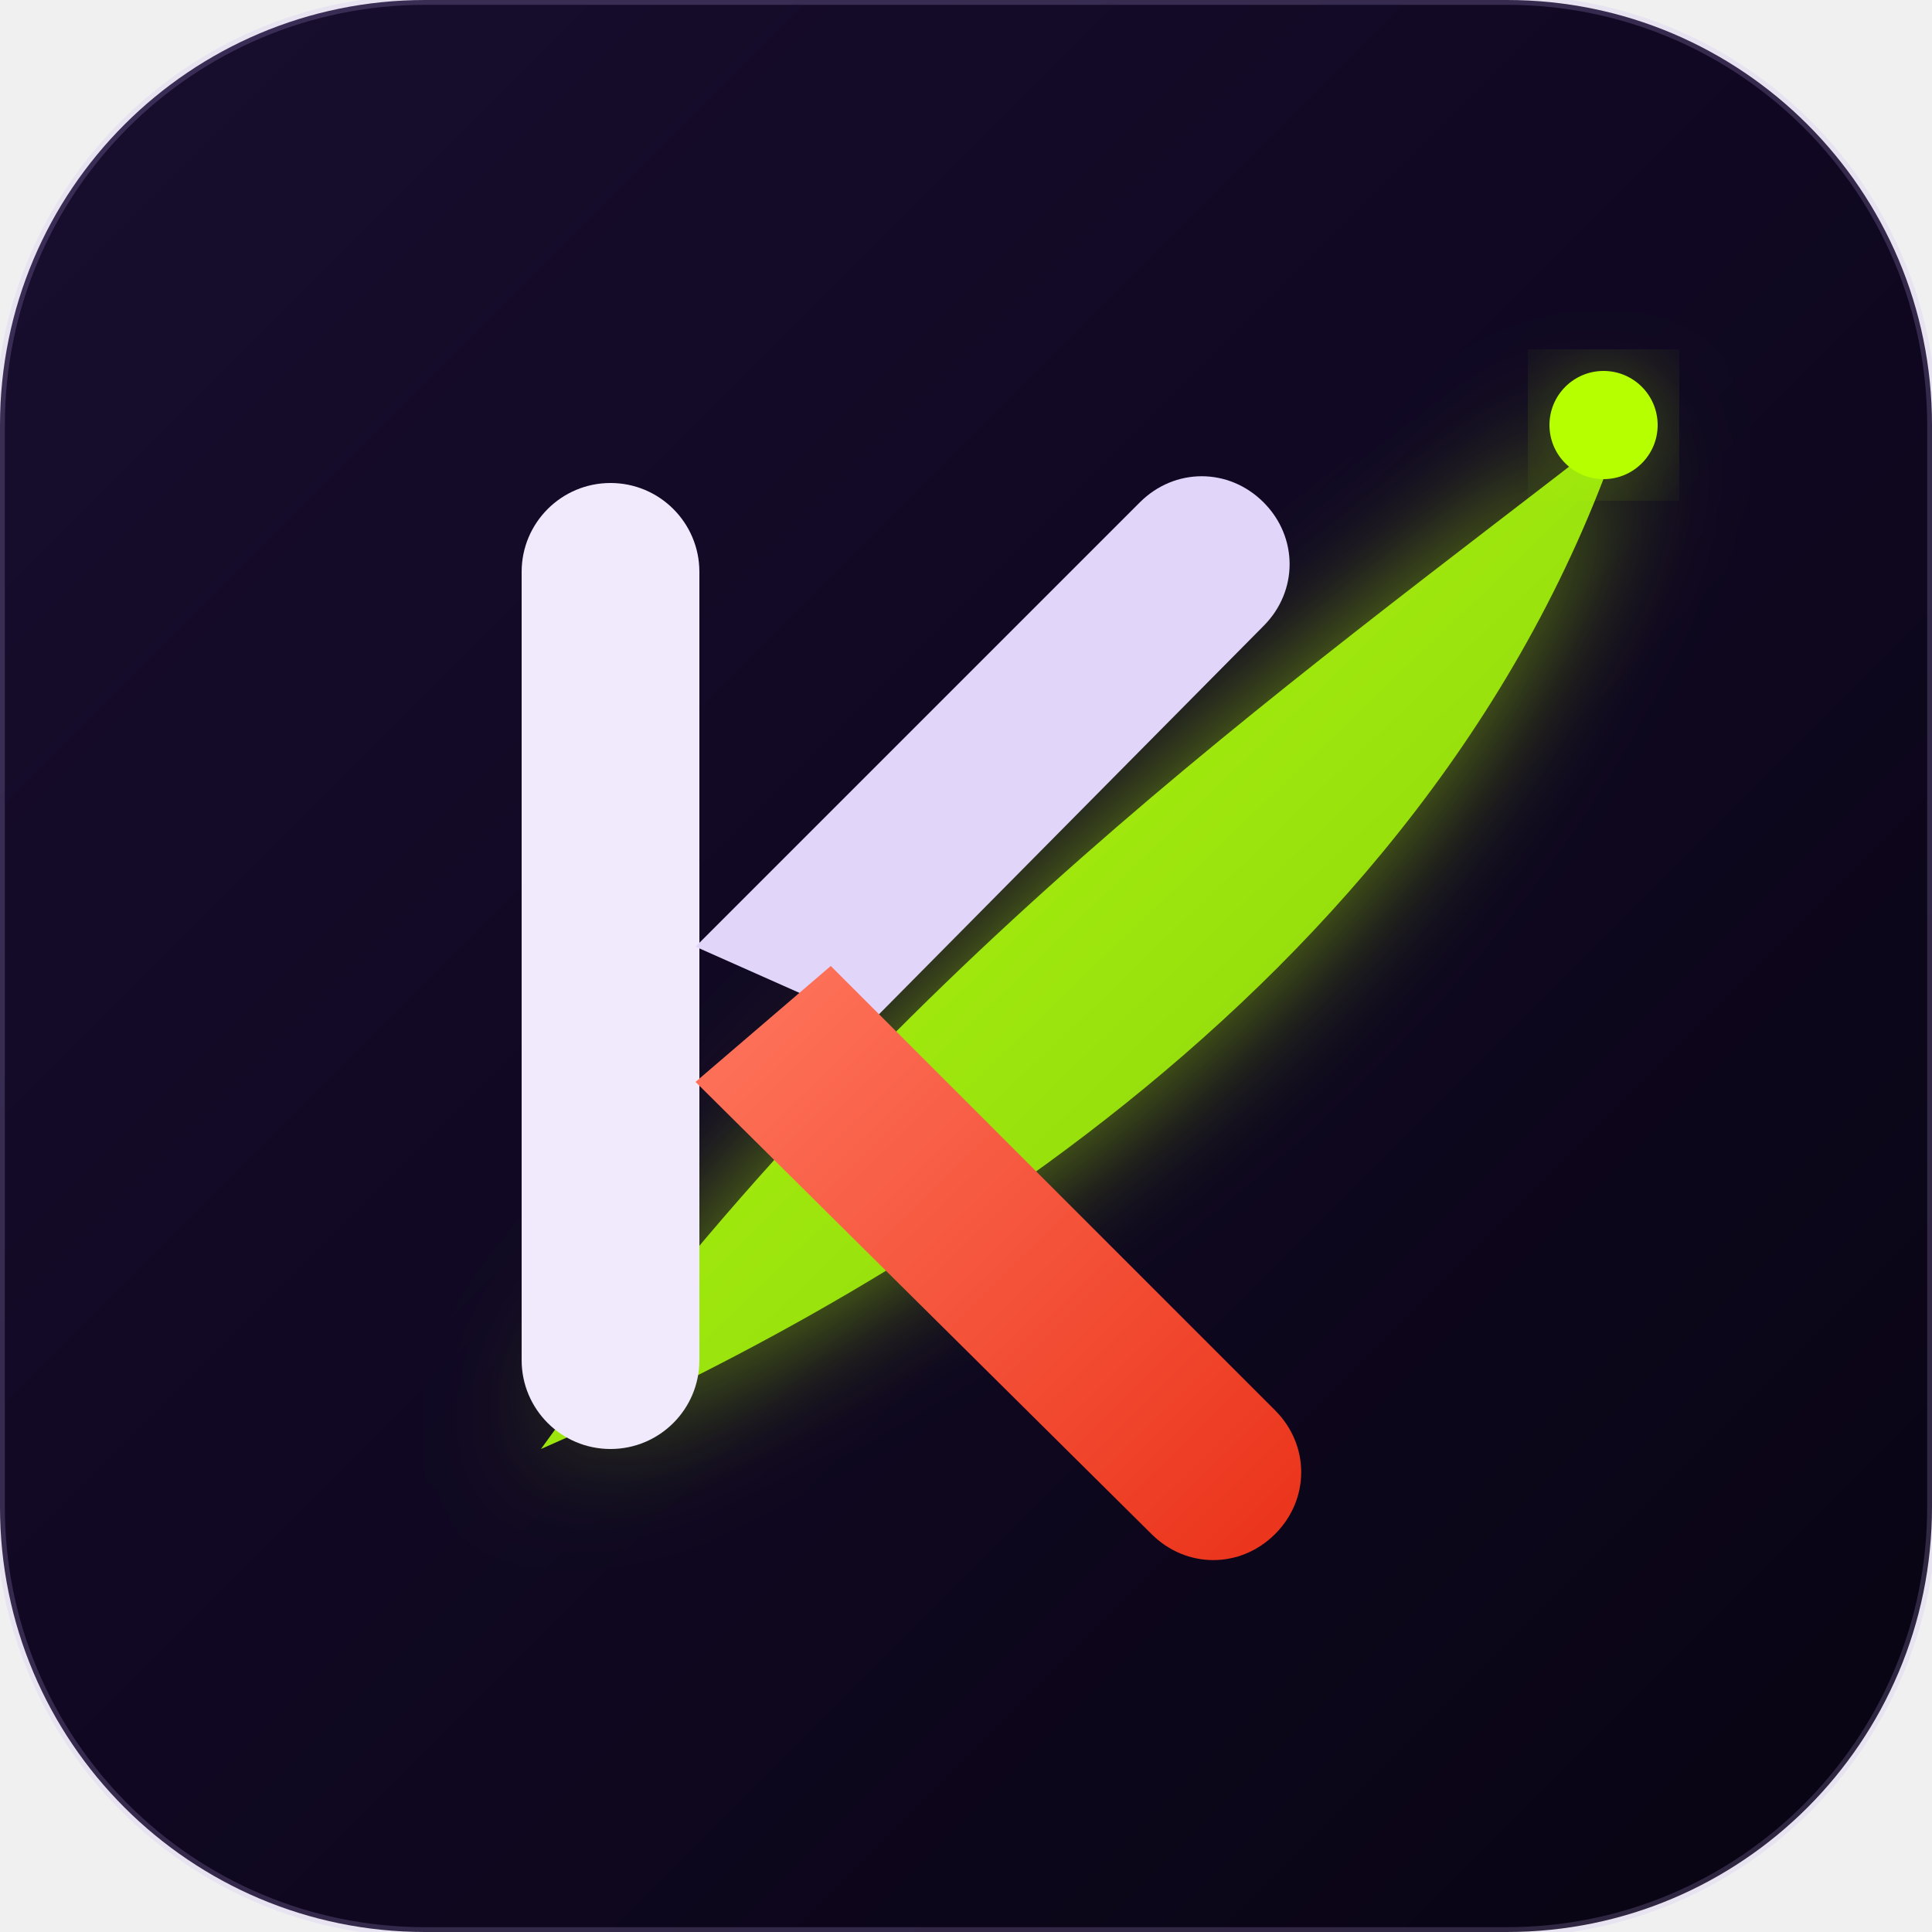
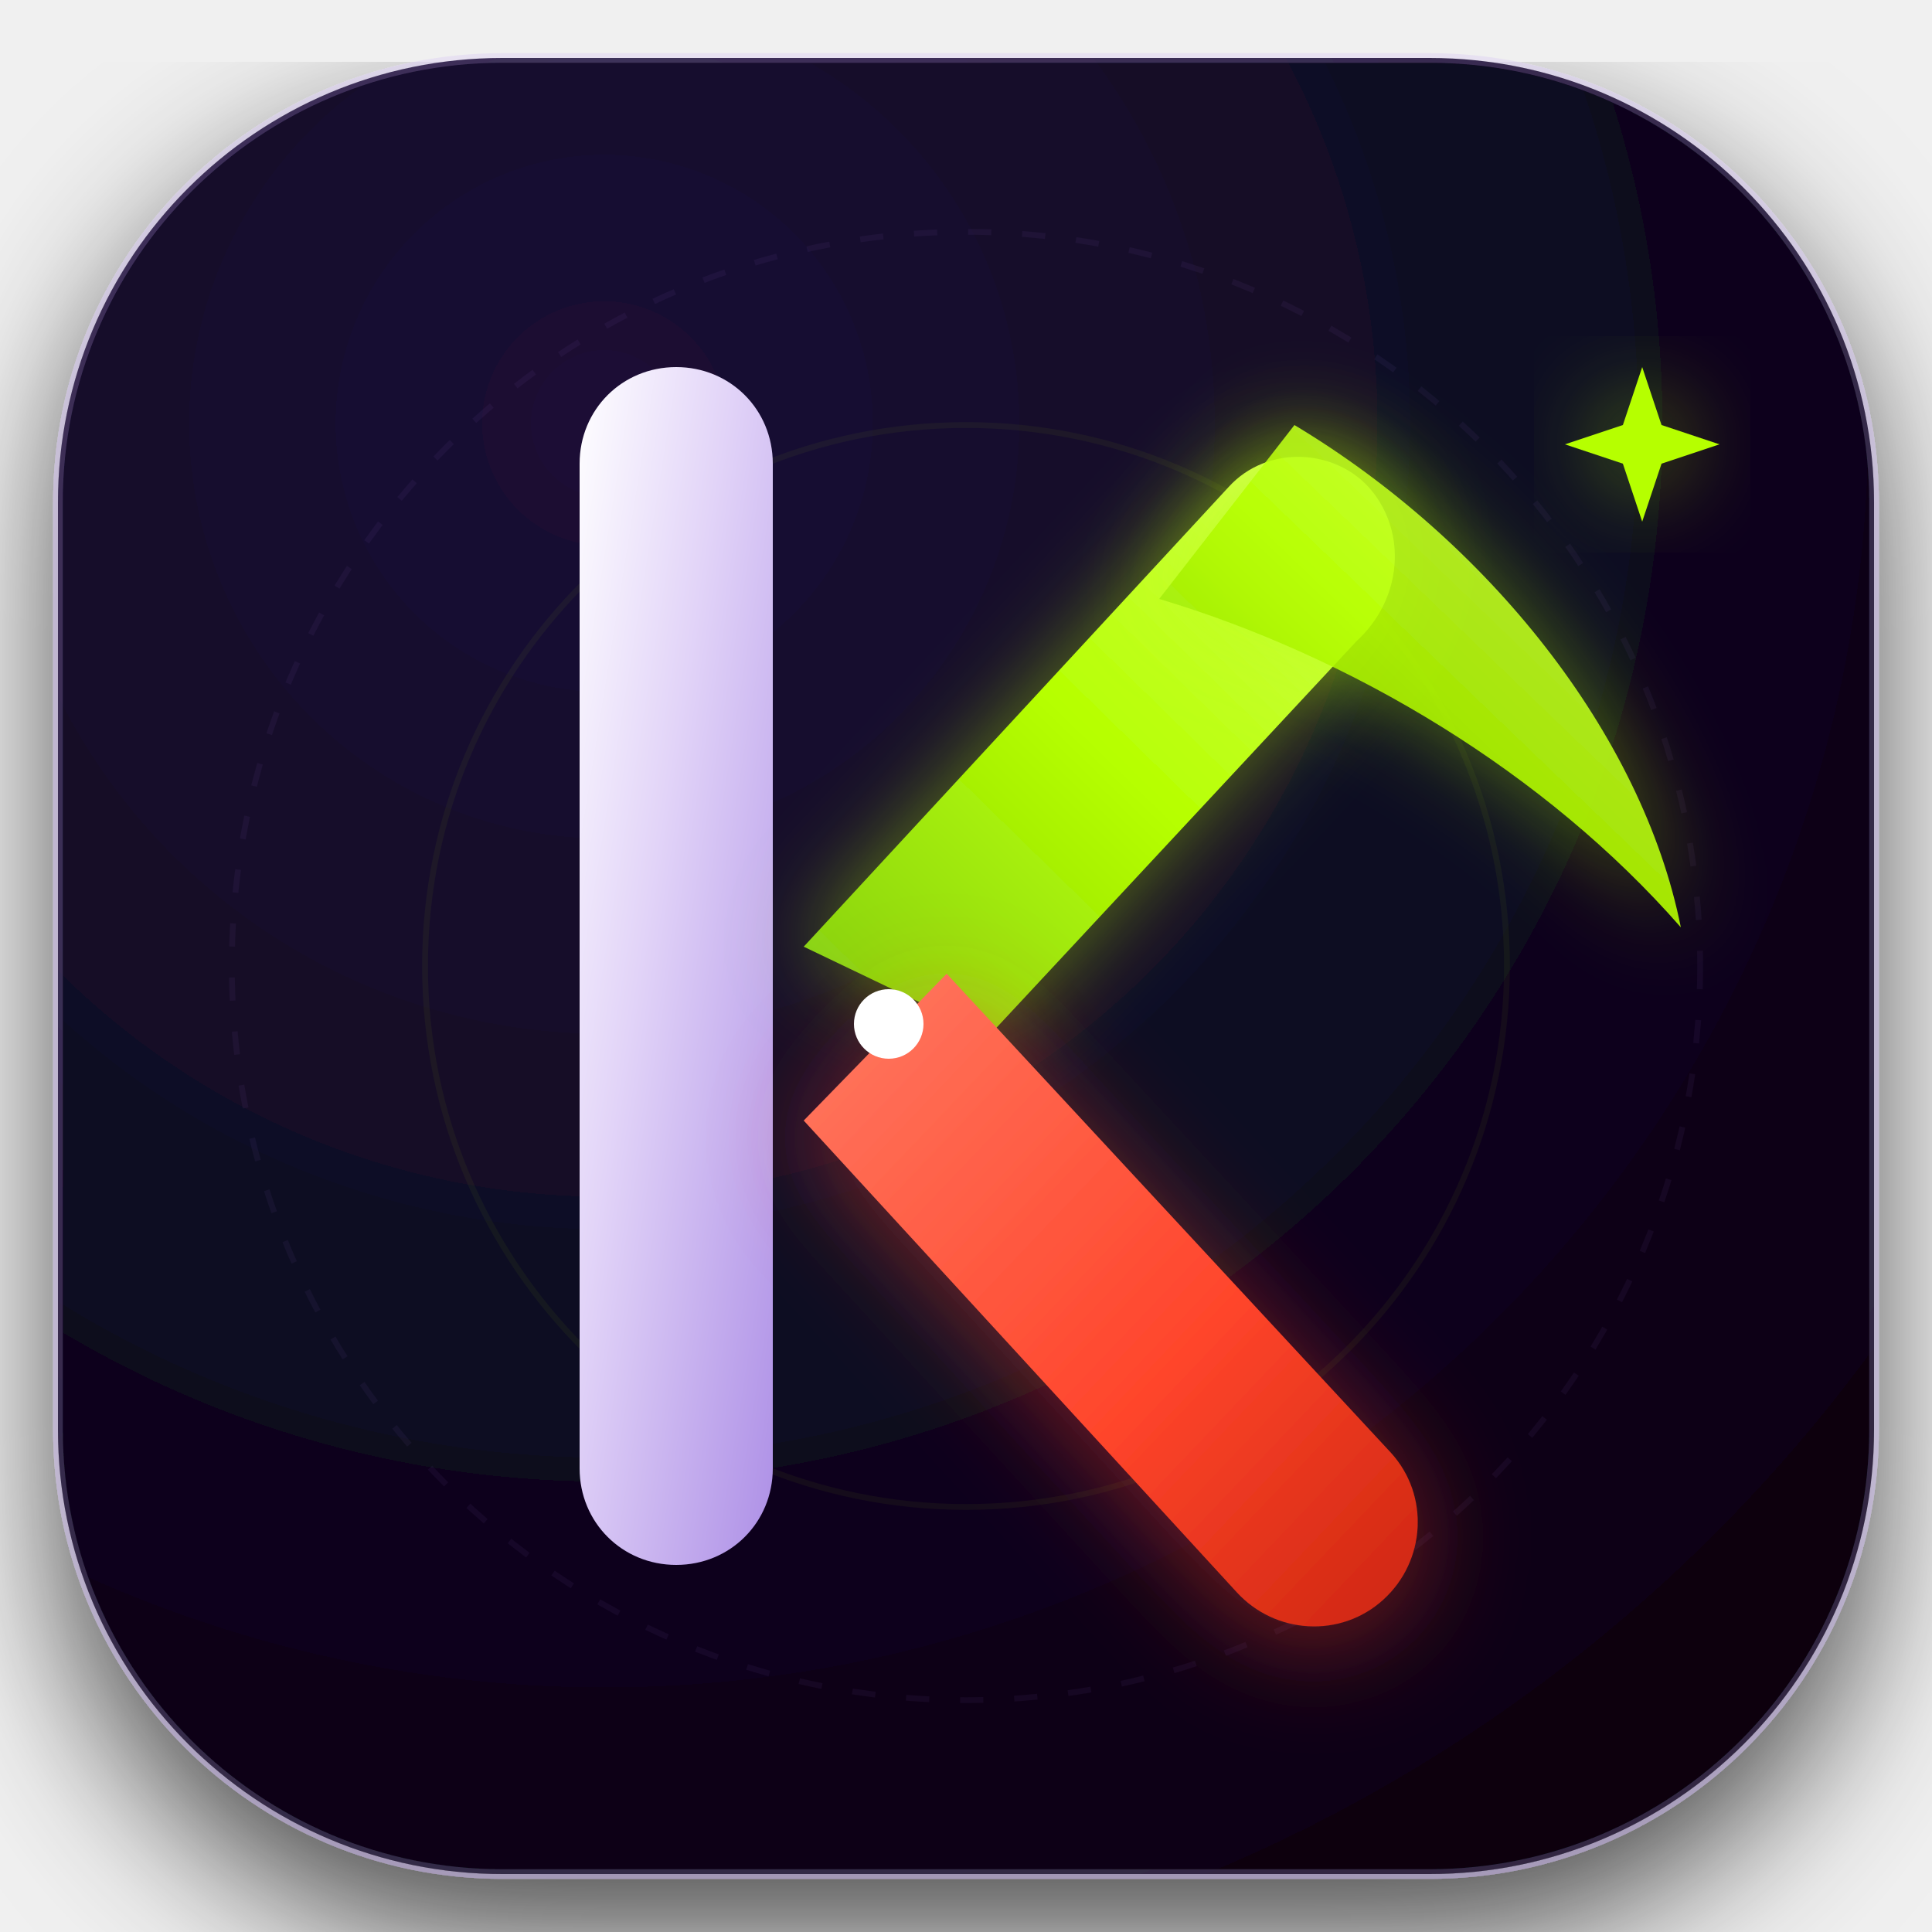
<svg xmlns="http://www.w3.org/2000/svg" viewBox="0 0 500 500" width="100%" height="100%">
  <defs>
-     <linearGradient id="inkLav" x1="0%" y1="0%" x2="100%" y2="100%">
-       <stop offset="0%" stop-color="#180e2f" />
-       <stop offset="50%" stop-color="#100822" />
-       <stop offset="100%" stop-color="#080412" />
+     <radialGradient id="logoBg" cx="30%" cy="20%" r="90%">
+       <stop offset="0%" stop-color="#1b1035" />
+       <stop offset="60%" stop-color="#0f0721" />
+       <stop offset="100%" stop-color="#070310" />
+     </radialGradient>
+     <linearGradient id="chartreuseWingGrad" x1="0%" y1="100%" x2="100%" y2="0%">
+       <stop offset="0%" stop-color="#84cc16" />
+       <stop offset="50%" stop-color="#b6ff00" />
+       <stop offset="100%" stop-color="#d9ff66" />
    </linearGradient>
-     <linearGradient id="chartreuseWing" x1="0%" y1="0%" x2="100%" y2="100%">
-       <stop offset="0%" stop-color="#b6ff00" />
-       <stop offset="100%" stop-color="#84cc16" />
+     <linearGradient id="tomatoChevronGrad" x1="0%" y1="0%" x2="100%" y2="100%">
+       <stop offset="0%" stop-color="#ff7a63" />
+       <stop offset="60%" stop-color="#ff452b" />
+       <stop offset="100%" stop-color="#cc250f" />
    </linearGradient>
-     <linearGradient id="tomatoRocket" x1="0%" y1="0%" x2="100%" y2="100%">
-       <stop offset="0%" stop-color="#ff775e" />
-       <stop offset="100%" stop-color="#ea3219" />
+     <linearGradient id="lavenderPillarGrad" x1="0%" y1="0%" x2="100%" y2="100%">
+       <stop offset="0%" stop-color="#ffffff" />
+       <stop offset="40%" stop-color="#e2d4f8" />
+       <stop offset="100%" stop-color="#ad8fe6" />
    </linearGradient>
-     <filter id="cBloom" x="-20%" y="-20%" width="140%" height="140%">
-       <feDropShadow dx="0" dy="0" stdDeviation="16" flood-color="#b6ff00" flood-opacity="0.55" />
+     <filter id="electricBloom" x="-20%" y="-20%" width="140%" height="140%">
+       <feDropShadow dx="0" dy="0" stdDeviation="12" flood-color="#b6ff00" flood-opacity="0.45" />
+     </filter>
+     <filter id="tomatoBloom" x="-20%" y="-20%" width="140%" height="140%">
+       <feDropShadow dx="0" dy="4" stdDeviation="14" flood-color="#ff452b" flood-opacity="0.45" />
+     </filter>
+     <filter id="tileShadow" x="-10%" y="-10%" width="120%" height="120%">
+       <feDropShadow dx="0" dy="16" stdDeviation="20" flood-color="#000000" flood-opacity="0.7" />
    </filter>
  </defs>
-   <rect width="500" height="500" rx="110" fill="url(#inkLav)" stroke="rgba(203, 175, 245, 0.2)" stroke-width="2.5" />
-   <path d="M 140 375 C 220 340, 370 260, 420 110 C 330 180, 230 250, 140 375 Z" fill="url(#chartreuseWing)" filter="url(#cBloom)" />
-   <g>
-     <rect x="135" y="125" width="46" height="250" rx="23" fill="#f0eafc" />
-     <path d="M 180 245 L 295 130 C 304 121 318 121 327 130 C 336 139 336 153 327 162 L 225 265 Z" fill="#e1d5f9" />
-     <path d="M 215 250 L 330 365 C 339 374 339 388 330 397 C 321 406 307 406 298 397 L 180 280 Z" fill="url(#tomatoRocket)" />
+   <rect x="15" y="15" width="470" height="470" rx="115" fill="url(#logoBg)" stroke="rgba(203, 175, 245, 0.22)" stroke-width="2.5" filter="url(#tileShadow)" />
+   <circle cx="250" cy="250" r="190" fill="none" stroke="rgba(173, 130, 238, 0.06)" stroke-width="1.5" stroke-dasharray="6 8" />
+   <circle cx="250" cy="250" r="140" fill="none" stroke="rgba(182, 255, 0, 0.05)" stroke-width="1.5" />
+   <g transform="translate(10, 0)">
+     <path d="M 140 120 C 140 106, 151 95, 165 95 C 179 95, 190 106, 190 120 L 190 380 C 190 394, 179 405, 165 405 C 151 405, 140 394, 140 380 Z" fill="url(#lavenderPillarGrad)" />
+     <path d="M 198 245 L 308 126 C 318 115, 336 116, 345 127 C 354 138, 353 155, 341 166 L 246 268 Z" fill="url(#chartreuseWingGrad)" filter="url(#electricBloom)" />
+     <path d="M 325 110 C 375 140, 415 190, 425 240 C 390 200, 340 170, 290 155 Z" fill="url(#chartreuseWingGrad)" opacity="0.9" filter="url(#electricBloom)" />
+     <path d="M 235 252 L 350 376 C 360 387, 359 404, 348 414 C 337 424, 320 423, 310 412 L 198 290 Z" fill="url(#tomatoChevronGrad)" filter="url(#tomatoBloom)" />
+     <circle cx="220" cy="265" r="9" fill="#ffffff" />
  </g>
-   <circle cx="415" cy="110" r="14" fill="#b6ff00" filter="url(#cBloom)" />
+   <polygon points="425,95 430,110 445,115 430,120 425,135 420,120 405,115 420,110" fill="#b6ff00" filter="url(#electricBloom)" />
</svg>
